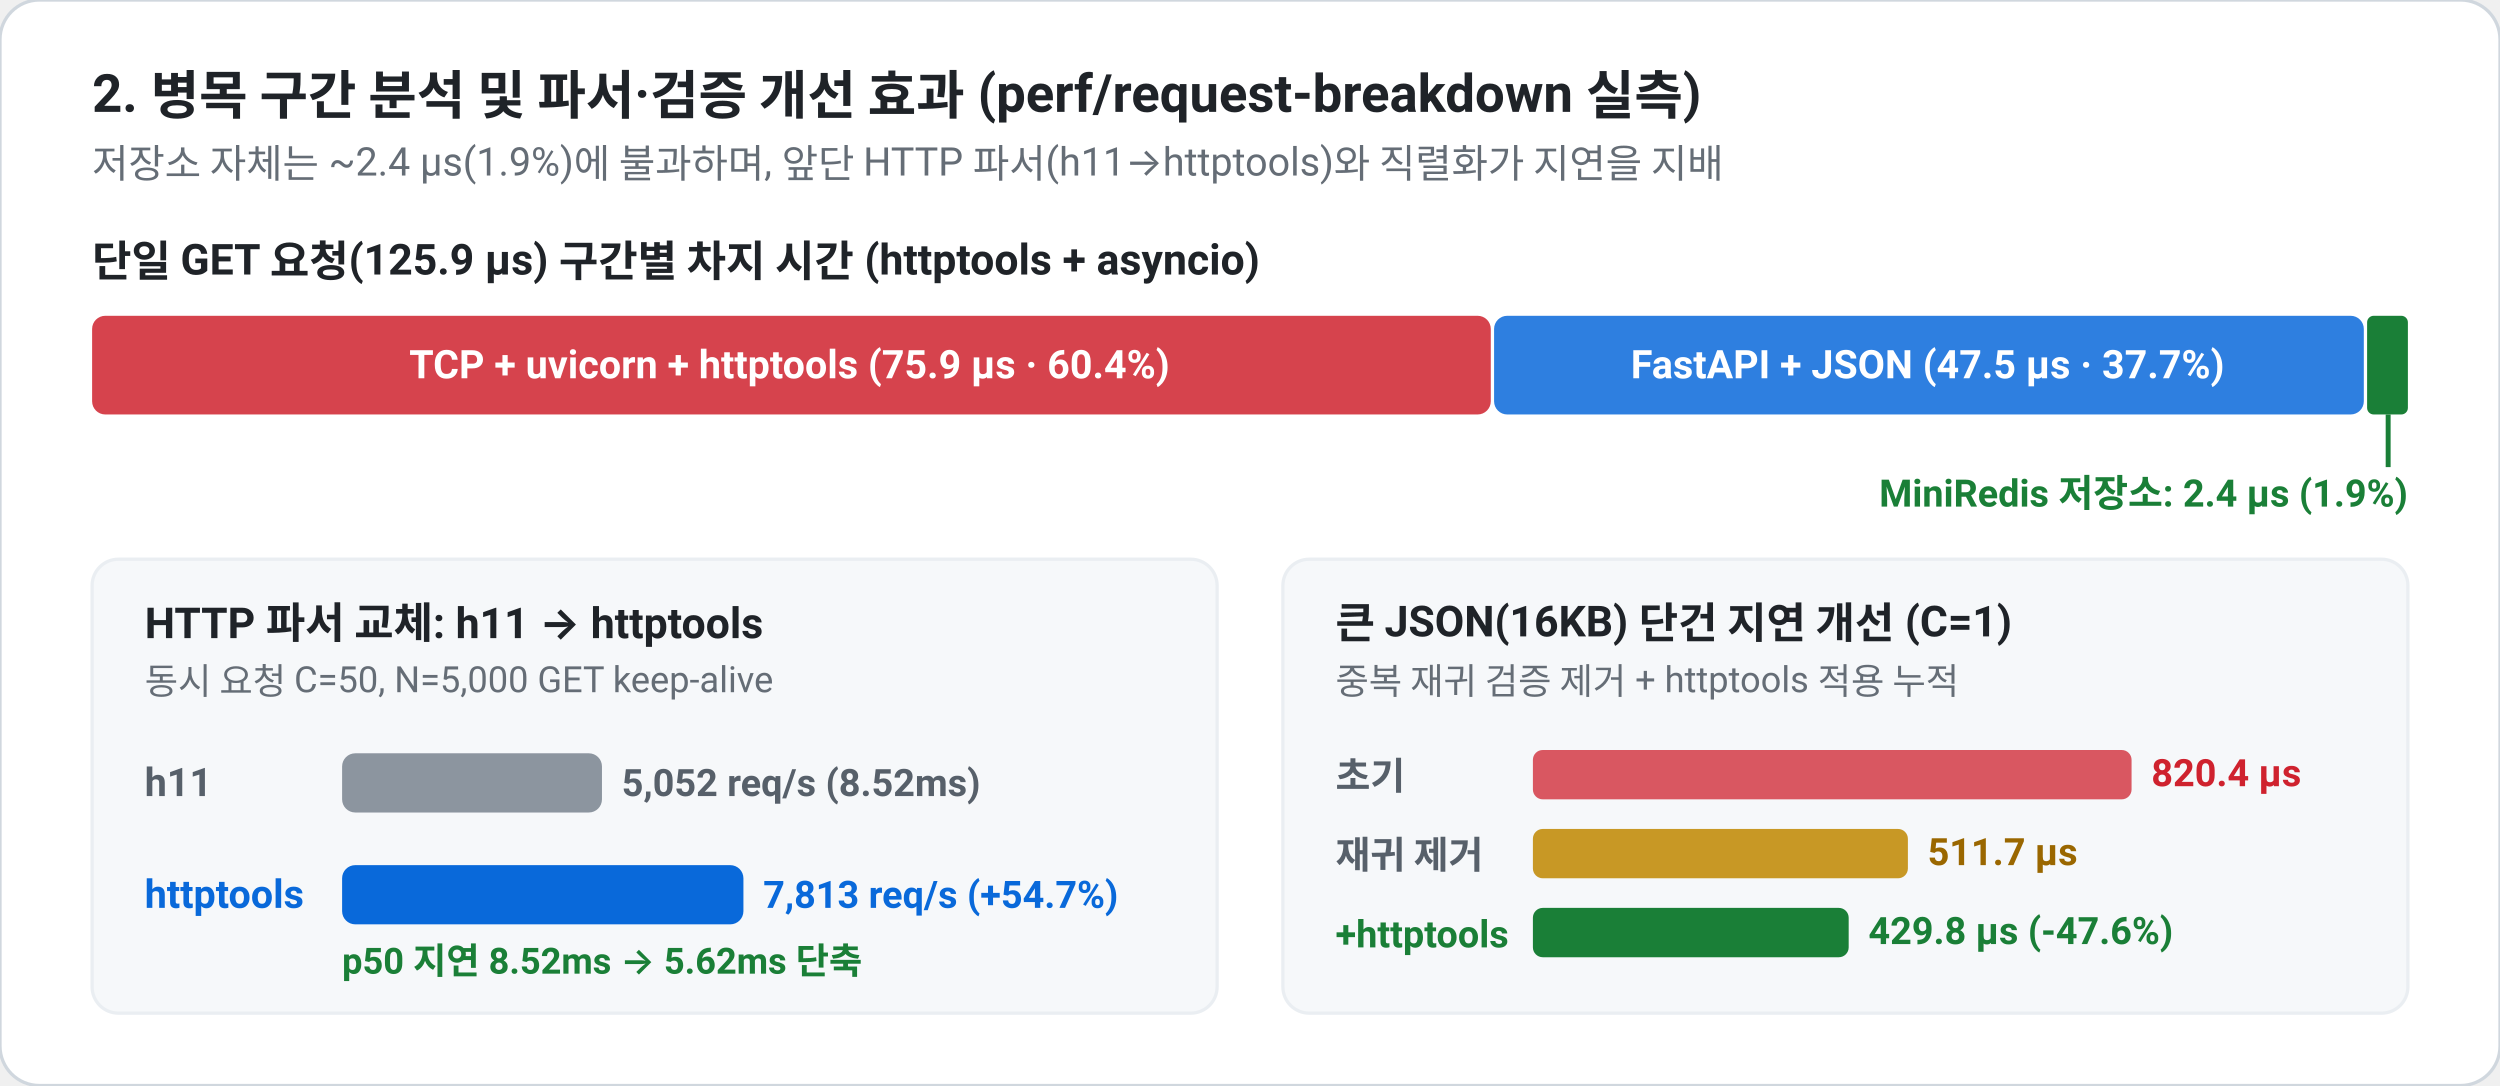
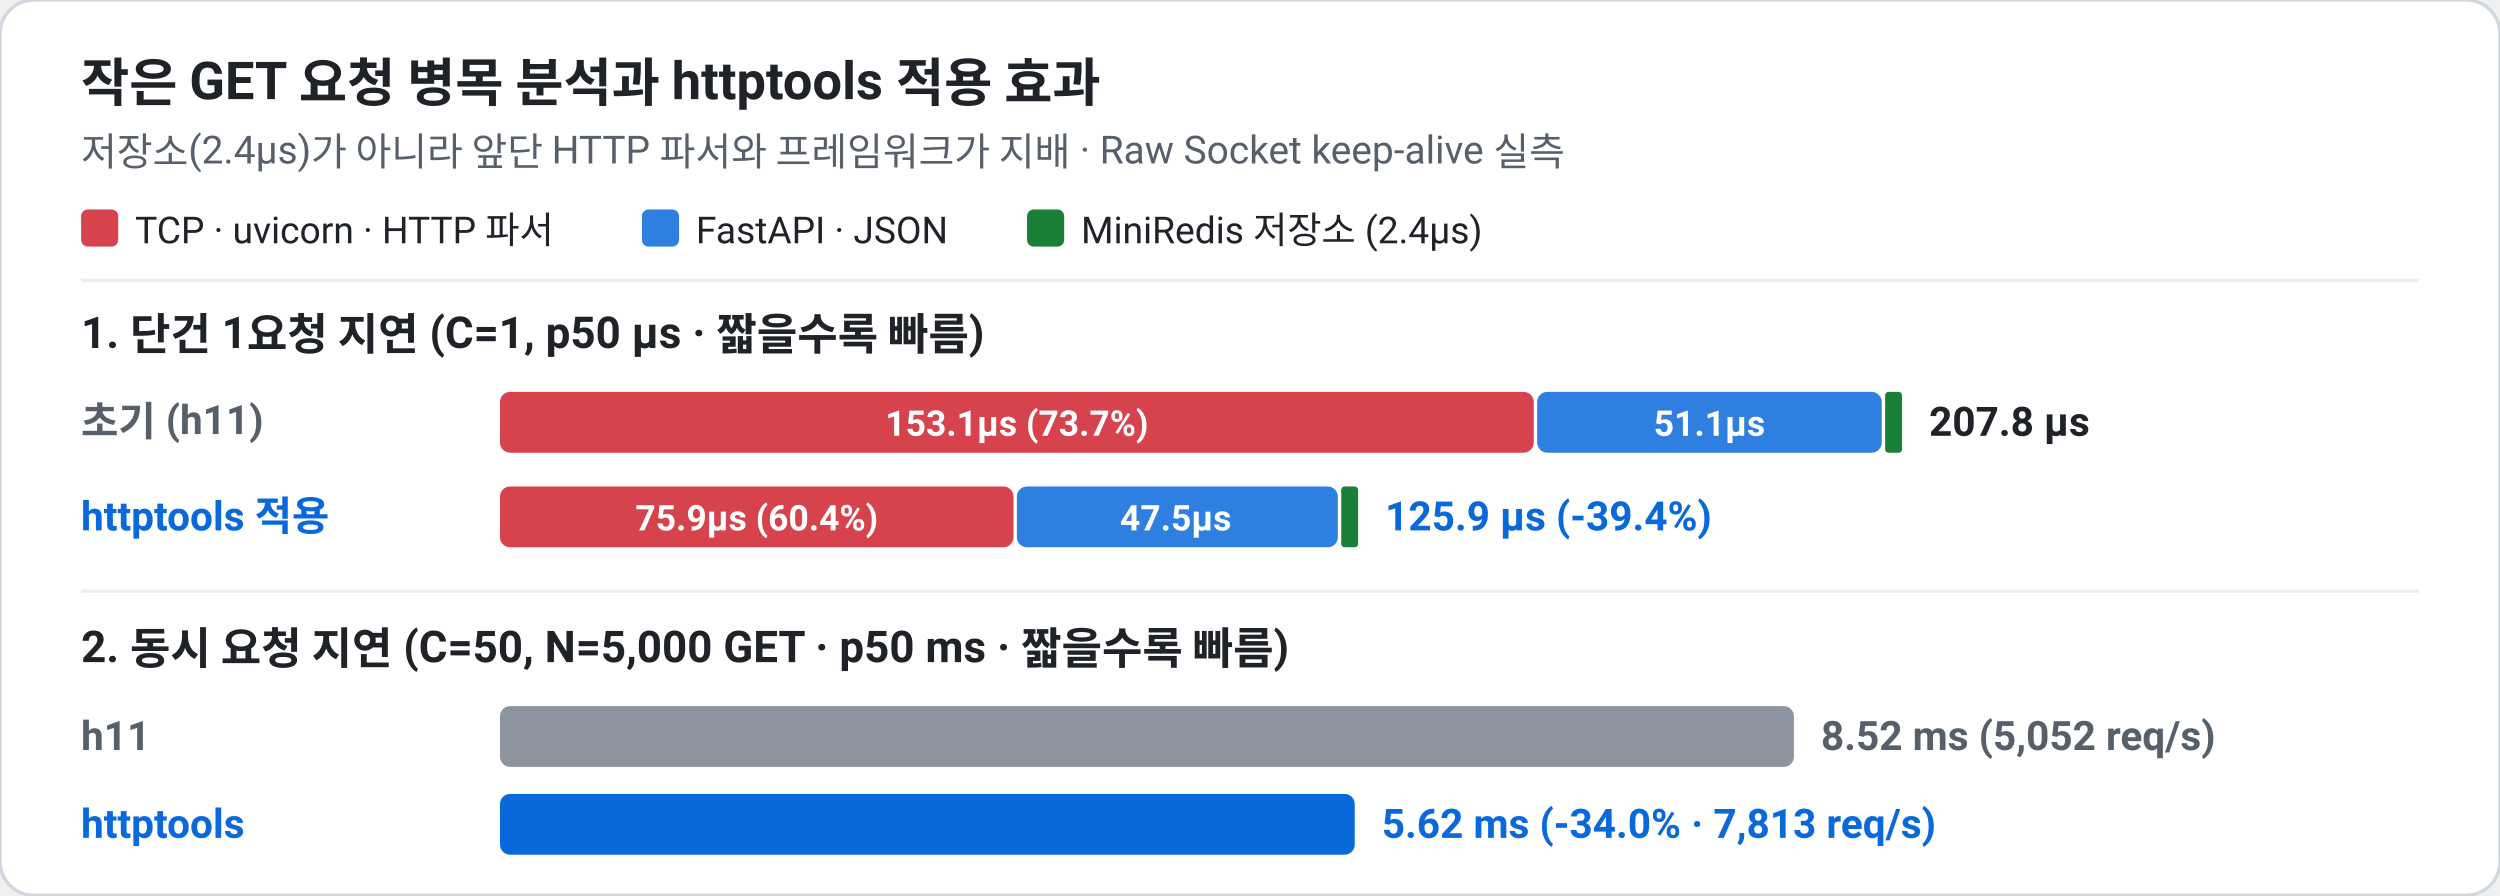
- <svg xmlns="http://www.w3.org/2000/svg" viewBox="0 0 760 330" width="760" height="330" font-family="-apple-system, BlinkMacSystemFont, 'Segoe UI', Roboto, 'Noto Sans KR', sans-serif">
-   <rect width="760" height="330" rx="12" fill="#ffffff" stroke="#d0d7de" stroke-width="1" />
-   <text x="28" y="34" font-size="16" font-weight="700" fill="#1f2328">2. 병목 구간 분석 및 파서·검증 개선 효과 (perf/request-breakdown 실측)</text>
-   <text x="28" y="54" font-size="12" fill="#656d76">저장소 자체는 ~2.4 µs(1.9%)에 불과하며, 앞단 HTTP 파서(h11→httptools)와 직렬화가 지연을 지배</text>
-   <text x="28" y="84" font-size="13" font-weight="700" fill="#1f2328">단일 GET 요청(125.9 µs) 구간별 차지 시간 (httptools + asyncio)</text>
-   <rect x="28" y="96" width="425.2" height="30" rx="4" fill="#cf222e" opacity="0.85" />
-   <rect x="454.2" y="96" width="264.4" height="30" rx="4" fill="#0969da" opacity="0.85" />
-   <rect x="719.6" y="96" width="12.4" height="30" rx="2" fill="#1a7f37" />
-   <text x="240" y="115" font-size="12" font-weight="700" fill="#ffffff" text-anchor="middle">TCP + uvicorn + httptools (75.9 µs · 60.4%)</text>
-   <text x="586" y="115" font-size="12" font-weight="700" fill="#ffffff" text-anchor="middle">FastAPI + JSON (47.5 µs · 37.7%)</text>
-   <line x1="726" y1="126" x2="726" y2="142" stroke="#1a7f37" stroke-width="1.5" />
-   <text x="732" y="154" font-size="11.5" font-weight="700" fill="#1a7f37" text-anchor="end">MiniRedis 저장소: 2.4 µs (1.9%)</text>
-   <rect x="28" y="170" width="342" height="138" rx="8" fill="#f6f8fa" stroke="#eaeef2" />
-   <text x="44" y="194" font-size="13" font-weight="700" fill="#1f2328">HTTP 파서 교체: h11 → httptools</text>
-   <text x="44" y="211" font-size="11" fill="#656d76">동시 요청 C=50, N=5,000 GET keep-alive</text>
-   <text x="44" y="242" font-size="12" font-weight="600" fill="#57606a">h11</text>
-   <rect x="104" y="229" width="79" height="18" rx="4" fill="#8c959f" />
-   <text x="189" y="242" font-size="11.5" font-weight="600" fill="#57606a">5,052 req/s (8.52ms)</text>
-   <text x="44" y="276" font-size="12" font-weight="700" fill="#0969da">httptools</text>
-   <rect x="104" y="263" width="122" height="18" rx="4" fill="#0969da" />
-   <text x="232" y="276" font-size="11.5" font-weight="700" fill="#0969da">7,813 req/s (+54.7%)</text>
-   <text x="104" y="296" font-size="11" fill="#1a7f37" font-weight="600">p50 지연 8.52ms → 5.62ms 단축</text>
-   <rect x="390" y="170" width="342" height="138" rx="8" fill="#f6f8fa" stroke="#eaeef2" />
-   <text x="406" y="194" font-size="13" font-weight="700" fill="#1f2328">큰 JSON(16KB) 단건 지연 개선 (C=1)</text>
-   <text x="406" y="211" font-size="11" fill="#656d76">중복 재귀 검증 제거 + httptools 적용 누적</text>
-   <text x="406" y="240" font-size="11.5" font-weight="600" fill="#57606a">초기</text>
-   <rect x="466" y="228" width="182" height="15" rx="3" fill="#cf222e" opacity="0.75" />
-   <text x="654" y="239" font-size="11.5" font-weight="600" fill="#cf222e">820.4 µs</text>
-   <text x="406" y="264" font-size="11.5" font-weight="600" fill="#57606a">재귀 제거</text>
-   <rect x="466" y="252" width="114" height="15" rx="3" fill="#bf8700" opacity="0.85" />
-   <text x="586" y="263" font-size="11.5" font-weight="600" fill="#9a6700">511.7 µs</text>
-   <text x="406" y="288" font-size="11.5" font-weight="700" fill="#1a7f37">+httptools</text>
-   <rect x="466" y="276" width="96" height="15" rx="3" fill="#1a7f37" />
-   <text x="568" y="287" font-size="11.5" font-weight="700" fill="#1a7f37">429.8 µs (-47.6%)</text>
+ <svg xmlns="http://www.w3.org/2000/svg" viewBox="0 0 740 265" width="740" height="265" font-family="-apple-system, BlinkMacSystemFont, 'Segoe UI', Roboto, 'Noto Sans KR', sans-serif" role="img" aria-labelledby="title desc">
+   <rect width="740" height="265" rx="10" fill="#ffffff" stroke="#d0d7de" />
+   <text x="24" y="30" font-size="15.5" font-weight="700" fill="#1f2328">작은 GET 요청 병목 분석과 httptools 적용 효과</text>
+   <text x="24" y="49" font-size="11.5" fill="#57606a">저장소(2.4µs)가 아니라 앞단 HTTP 파서와 프레임워크가 지배 · Raw Socket keep-alive 실측</text>
+   <rect x="24" y="62" width="11" height="11" rx="2" fill="#cf222e" opacity="0.85" />
+   <text x="40" y="72" font-size="11" fill="#1f2328">TCP · uvicorn · HTTP 파서</text>
+   <rect x="190" y="62" width="11" height="11" rx="2" fill="#0969da" opacity="0.85" />
+   <text x="206" y="72" font-size="11" fill="#1f2328">FastAPI · JSON</text>
+   <rect x="304" y="62" width="11" height="11" rx="2" fill="#1a7f37" />
+   <text x="320" y="72" font-size="11" fill="#1f2328">MiniRedis 저장소 (2.4µs)</text>
+   <line x1="24" y1="83" x2="716" y2="83" stroke="#eaeef2" />
+   <text x="24" y="103" font-size="13" font-weight="700" fill="#1f2328">1. 단건 1요청 지연 (C=1, p50 µs · 짧을수록 빠름)</text>
+   <text x="24" y="129" font-size="12" font-weight="600" fill="#57606a">초기 (h11)</text>
+   <rect x="148" y="116" width="306" height="18" rx="3" fill="#cf222e" opacity="0.85" />
+   <rect x="455" y="116" width="102" height="18" rx="3" fill="#0969da" opacity="0.85" />
+   <rect x="558" y="116" width="5" height="18" rx="1" fill="#1a7f37" />
+   <text x="301" y="129" font-size="10.5" font-weight="600" fill="#ffffff" text-anchor="middle">153.1µs (73.7%)</text>
+   <text x="506" y="129" font-size="10.5" font-weight="600" fill="#ffffff" text-anchor="middle">51.1µs</text>
+   <text x="571" y="129" font-size="12" font-weight="700" fill="#1f2328">207.8 µs</text>
+   <text x="24" y="157" font-size="12" font-weight="700" fill="#0969da">httptools 적용</text>
+   <rect x="148" y="144" width="152" height="18" rx="3" fill="#cf222e" opacity="0.85" />
+   <rect x="301" y="144" width="95" height="18" rx="3" fill="#0969da" opacity="0.85" />
+   <rect x="397" y="144" width="5" height="18" rx="1" fill="#1a7f37" />
+   <text x="224" y="157" font-size="10.5" font-weight="600" fill="#ffffff" text-anchor="middle">75.9µs (60.4%)</text>
+   <text x="348" y="157" font-size="10.5" font-weight="600" fill="#ffffff" text-anchor="middle">47.5µs</text>
+   <text x="410" y="157" font-size="12" font-weight="700" fill="#0969da">125.9 µs (-39.4%)</text>
+   <line x1="24" y1="175" x2="716" y2="175" stroke="#eaeef2" />
+   <text x="24" y="196" font-size="13" font-weight="700" fill="#1f2328">2. 동시 요청 지연 (C=50, N=5,000 GET · p50 ms · 짧을수록 빠름)</text>
+   <text x="24" y="222" font-size="12" font-weight="600" fill="#57606a">h11</text>
+   <rect x="148" y="209" width="383" height="18" rx="3" fill="#8c959f" />
+   <text x="539" y="222" font-size="12" font-weight="600" fill="#57606a">8.52 ms (5,052 req/s)</text>
+   <text x="24" y="248" font-size="12" font-weight="700" fill="#0969da">httptools</text>
+   <rect x="148" y="235" width="253" height="18" rx="3" fill="#0969da" />
+   <text x="409" y="248" font-size="12" font-weight="700" fill="#0969da">5.62 ms (-34.0% · 7,813 req/s)</text>
</svg>
